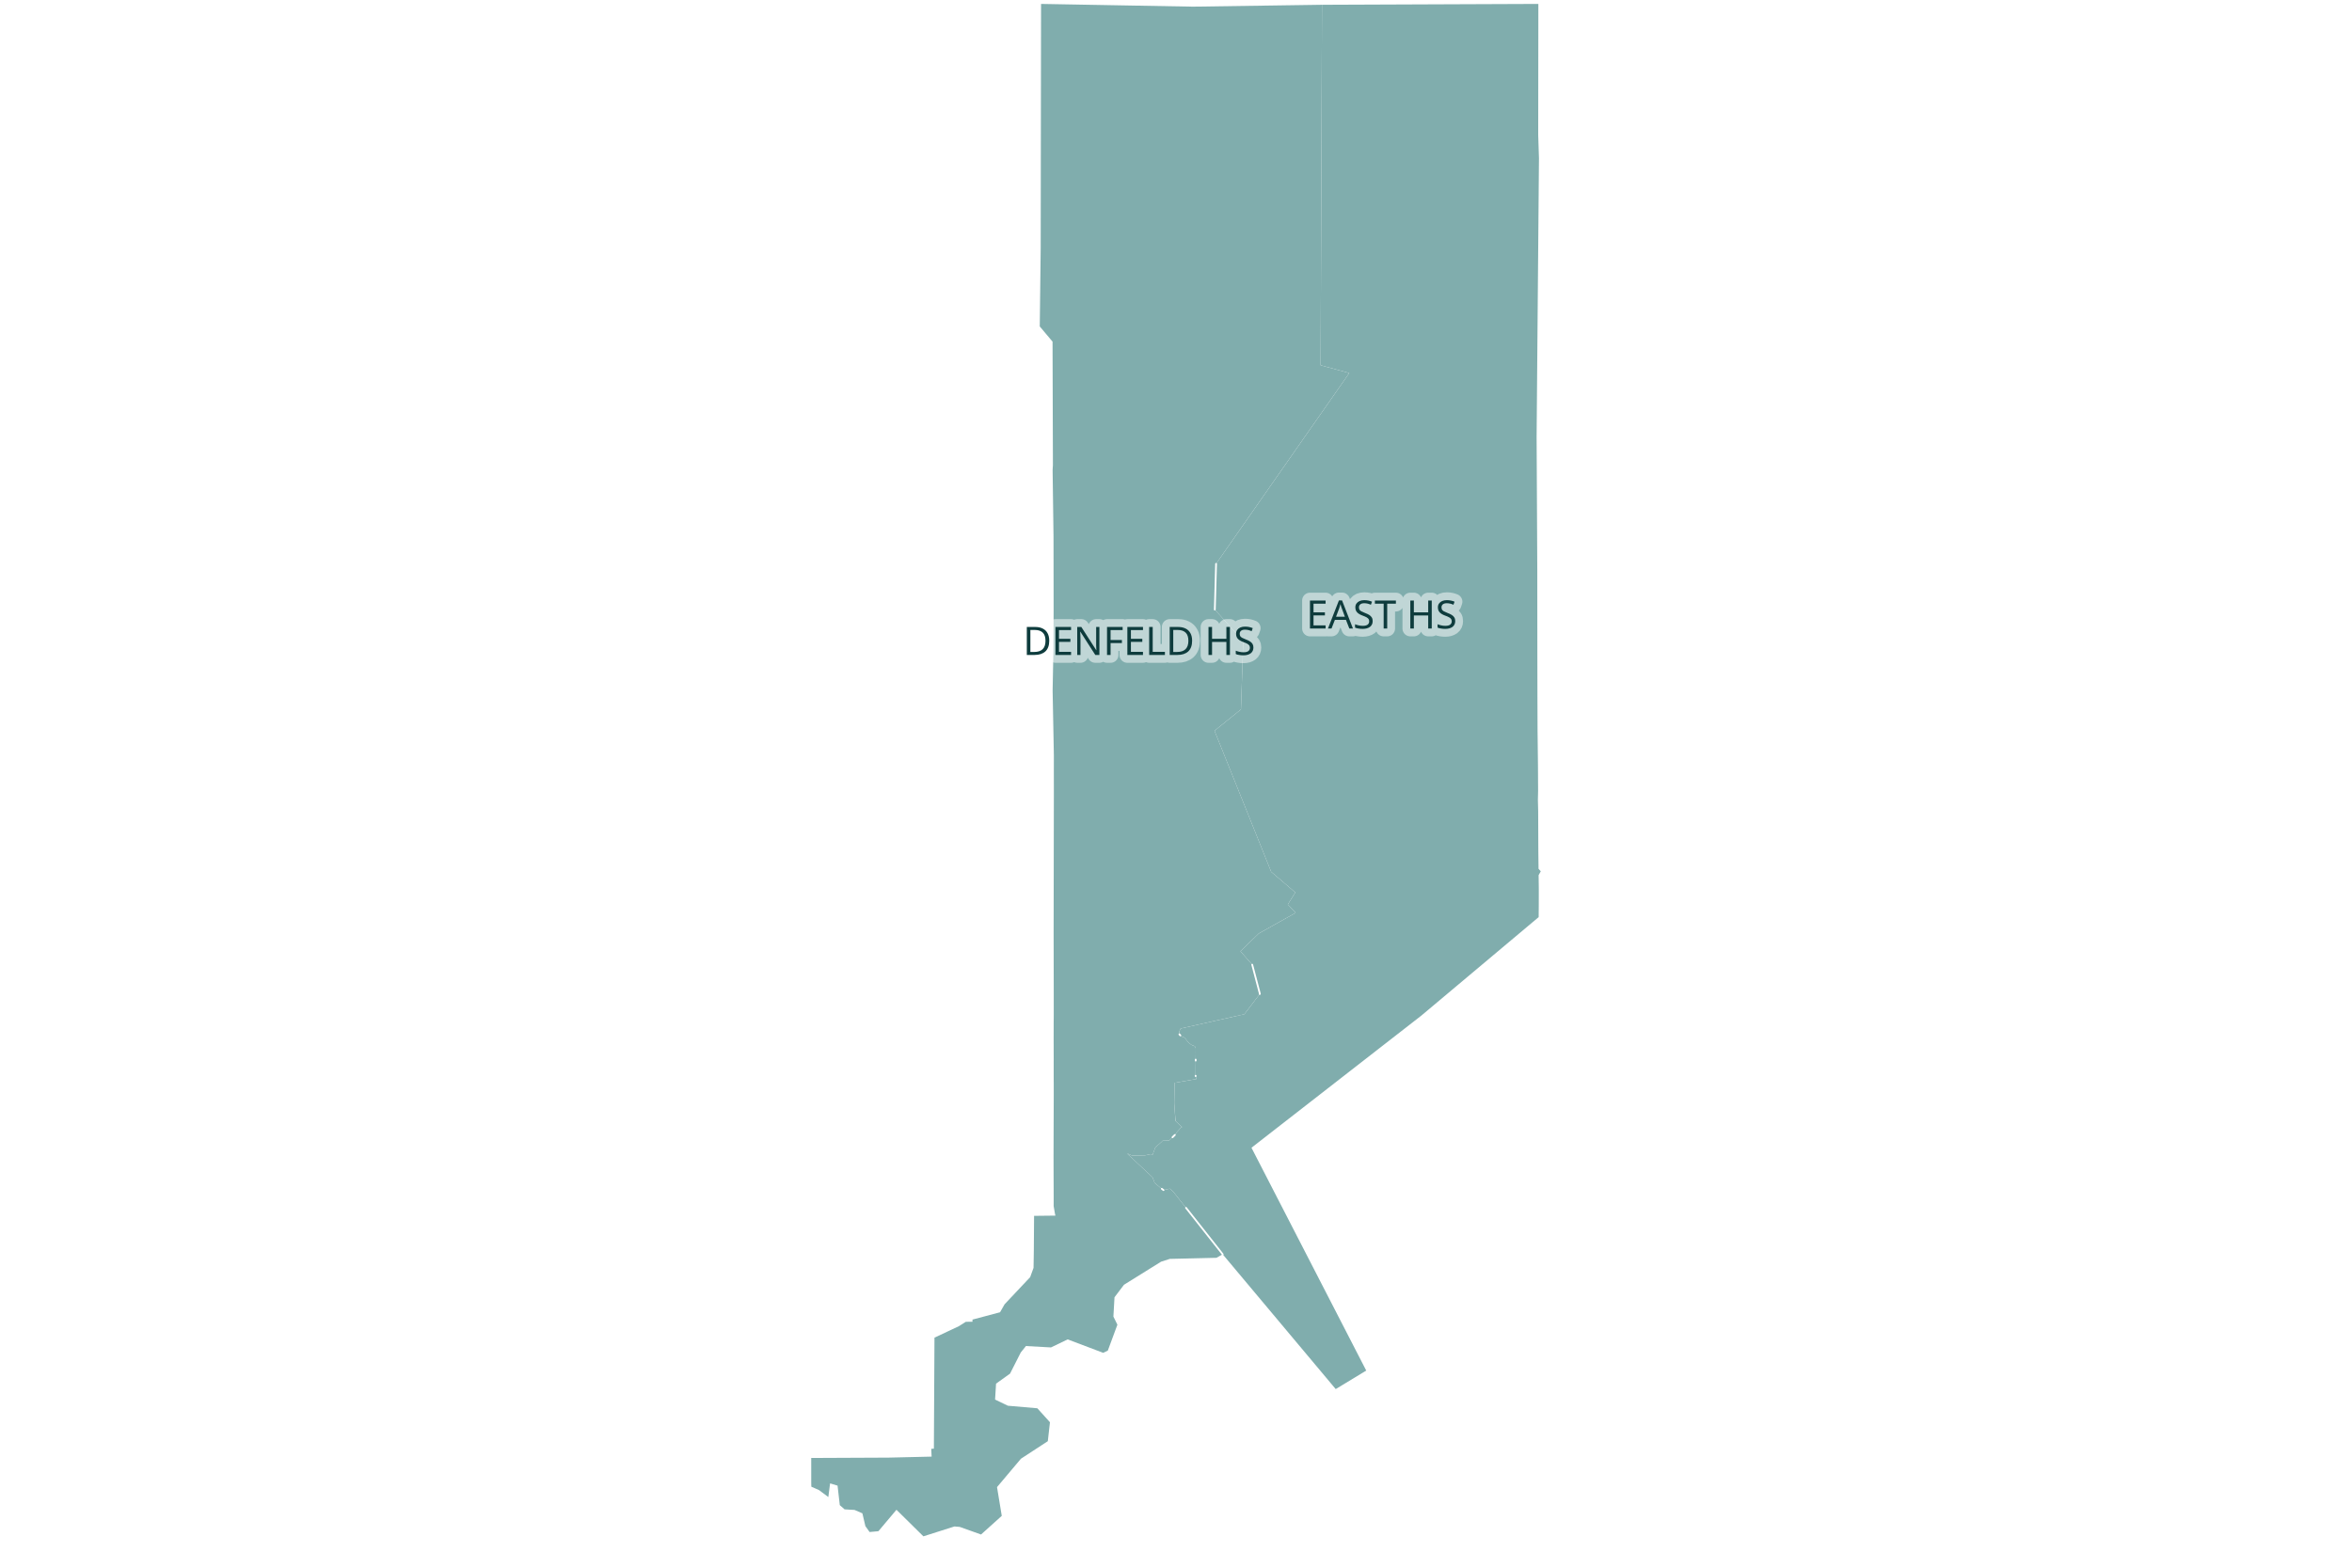
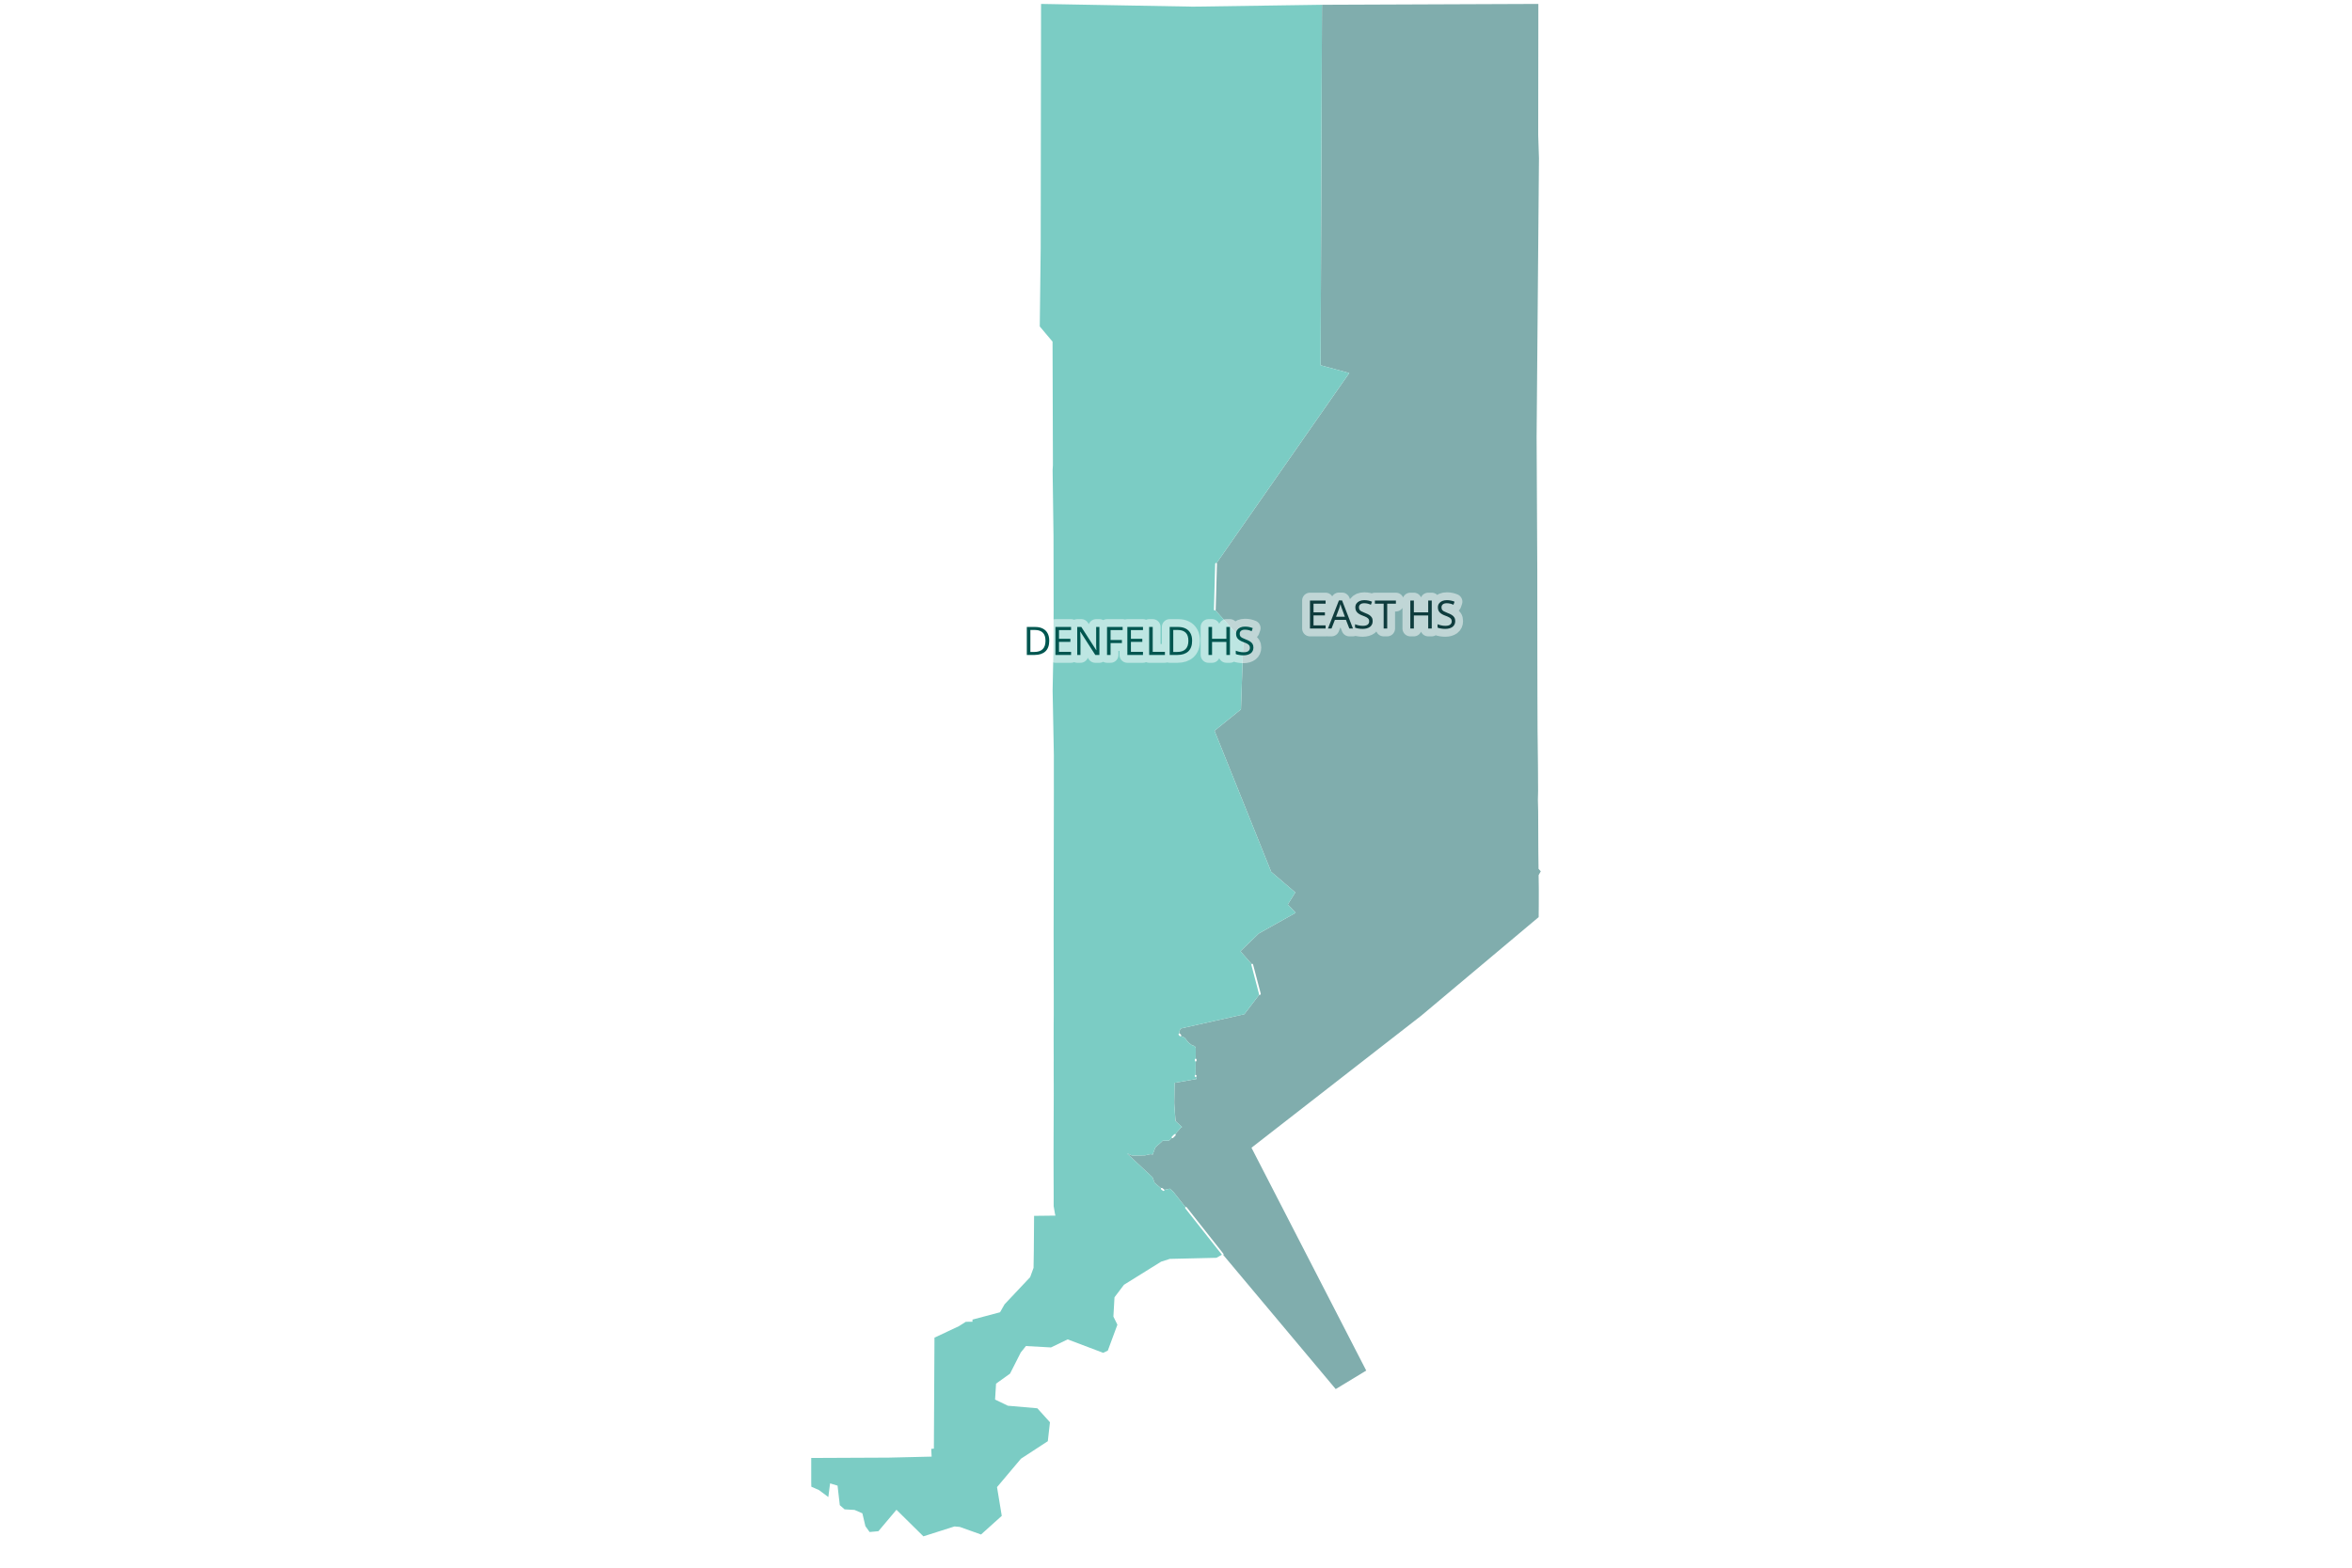
<svg xmlns="http://www.w3.org/2000/svg" id="exportSvg" width="600" height="400">
  <defs />
  <g>
    <g id="header-svg" />
    <g id="chart-svg">
      <g id="map-svg">
        <g id="regions-svg">
          <path d="M311.91,319.034L302.553,307.18L300.109,304.083L299.31,303.07L298.951,302.755L298.814,302.635L298.726,302.561L298.422,302.298L296.819,302.657L296.372,302.32L295.852,301.911L294.558,300.818L294.004,299.375L287.58,293.388L287.841,293.426L287.987,293.473L288.492,293.715L288.732,293.802L288.975,293.834L292.052,293.8L293.48,293.491L293.596,293.491L293.736,293.512L293.854,293.547L293.949,293.586L294.029,293.637L294.688,291.881L295.035,291.477L296.251,290.417L296.599,290.053L298.249,290.01L299.103,289.178L299.704,288.591L299.729,288.512L299.757,288.46L300.26,287.844L300.865,287.167L301.035,286.975L301.37,286.612L301.558,286.56L301.217,286.268L300.741,285.827L300.413,285.527L299.891,285.038L299.587,280.943L299.555,280.459L299.602,277.911L299.65,275.287L305.255,274.312L305.233,274.268L305.185,274.157L305.141,274.045L305.111,273.957L305.068,273.814L305.046,273.729L305.031,273.662L305.017,273.574L305.007,273.487L305.004,273.405L305.003,273.348L304.999,273.074L305.008,272.67L305.011,272.165L305.013,272.004L305.007,271.859L305.01,271.267L305.011,271.008L305.014,270.64L305.02,270.237L305.021,270.137L305.023,269.995L305.024,269.701L305.024,269.618L305.024,269.358L305.026,268.72L305.029,268.557L305.037,268.061L305.034,267.405L305.038,266.985L305.035,266.878L305.036,266.649L305.033,266.515L305.031,266.466L305.024,266.405L305.011,266.346L304.994,266.287L304.972,266.231L304.945,266.176L304.913,266.124L304.877,266.075L304.666,265.886L304.438,265.797L304.365,265.777L304.204,265.731L303.924,265.586L303.448,265.217L303.145,264.959L302.754,264.468L302.572,264.239L302.267,263.856L302.083,263.714L301.377,263.401L301.251,263.315L301.187,263.258L301.108,263.187L300.871,262.912L300.802,262.221L301.193,261.431L305.014,260.573L310.16,259.418L315.212,258.284L317.43,257.786L317.466,257.74L321.366,252.63L321.4,252.585L319.441,245.139L316.436,241.709L318.429,239.784L321.117,237.187L330.439,231.959L330.528,231.909L328.524,229.763L330.438,226.705L324.284,221.446L322.302,216.51L314.001,195.849L311.922,190.673L310.368,186.806L309.824,185.451L316.571,180.008L317.078,164.893L317.154,162.614L309.904,154.544L310.224,142.86L326.822,119.084L330.876,113.277L344.203,94.187L336.892,92.192L336.976,70.058L337.006,62.072L337.24,0.219L348.607,0.174L392.438,0.001L392.4,33.431L392.593,39.381L391.992,110.459L392.165,144.328L392.182,164.785L392.198,175.05L392.206,177.591L392.234,185.355L392.294,190.475L392.325,193.086L392.339,194.294L392.373,200.803L392.32,203.045L392.391,205.92L392.431,216.127L392.476,219.748L392.487,220.68L393.055,221.311L392.506,222.3L392.53,224.187L392.552,225.958L392.542,230.205L392.515,233.006L371.763,250.428L362.586,258.133L350.908,267.22L338.648,276.76L336.851,278.158L334.309,280.136L325.128,287.279L321.075,290.433L319.254,291.85L348.529,348.706L340.745,353.427L313.415,320.829Z" stroke="null" id="EAST HS" transform="translate(0, 1) translate(0,0) scale(1)" style="fill: rgb(128, 173, 173); mix-blend-mode: normal;" />
-           <path d="M317.431,257.802L315.212,258.284L310.16,259.418L305.014,260.573L301.193,261.431L300.802,262.221L300.871,262.912L301.105,263.182L301.187,263.258L301.251,263.315L301.377,263.401L302.083,263.714L302.267,263.856L302.572,264.239L302.754,264.468L303.145,264.959L303.448,265.217L303.924,265.586L304.204,265.731L304.365,265.777L304.438,265.797L304.659,265.882L304.784,265.976L304.913,266.124L304.942,266.172L304.972,266.231L304.994,266.287L305.011,266.346L305.024,266.405L305.031,266.466L305.033,266.515L305.036,266.645L305.035,266.878L305.038,266.985L305.034,267.405L305.037,268.061L305.029,268.557L305.026,268.72L305.024,269.358L305.024,269.618L305.024,269.701L305.023,269.995L305.021,270.137L305.02,270.237L305.014,270.64L305.011,271.008L305.01,271.267L305.007,271.859L305.012,271.979L305.011,272.165L305.008,272.67L304.999,273.074L305.003,273.348L305.003,273.389L305.007,273.487L305.017,273.574L305.031,273.662L305.046,273.729L305.068,273.814L305.102,273.93L305.141,274.045L305.185,274.157L305.233,274.268L305.255,274.312L299.65,275.287L299.602,277.911L299.555,280.456L299.587,280.943L299.857,285.005L300.41,285.524L300.741,285.827L301.217,286.268L301.533,286.539L301.37,286.612L301.035,286.975L300.865,287.167L300.26,287.844L299.757,288.46L299.729,288.512L299.704,288.591L299.103,289.178L298.249,290.01L296.599,290.053L296.267,290.403L295.038,291.473L294.688,291.881L294.029,293.637L293.949,293.586L293.854,293.547L293.736,293.512L293.596,293.491L293.48,293.491L292.052,293.8L288.975,293.834L288.732,293.802L288.492,293.715L287.987,293.473L287.841,293.426L287.583,293.388L294.004,299.375L294.558,300.818L295.852,301.911L296.372,302.32L296.819,302.657L298.422,302.298L298.726,302.561L298.814,302.635L298.951,302.755L299.31,303.07L300.109,304.083L302.553,307.18L311.91,319.034L310.329,319.931L298.43,320.208L296.195,320.922L293.36,322.686L286.721,326.819L284.31,330.005L284.031,334.93L285.051,336.999L282.607,343.61L281.435,344.179L272.364,340.75L268.111,342.8L261.725,342.446L260.405,344.079L257.664,349.484L254.097,352.038L253.846,356.103L257.113,357.675L264.629,358.327L267.846,361.89L267.301,366.721L260.444,371.199L254.343,378.44L255.55,385.775L250.266,390.532L244.847,388.6L243.486,388.479L235.56,391L228.689,384.222L224.083,389.691L221.836,389.898L220.765,388.4L219.993,385.124L217.992,384.265L215.453,384.116L214.234,383.044L213.663,378.061L211.759,377.488L211.31,380.973L208.922,379.196L206.972,378.336L206.948,377.33L206.945,371.006L226.732,370.916L237.658,370.659L237.562,368.676L238.235,368.623L238.387,340.306L244.601,337.387L246.383,336.258L248.073,336.251L248.077,335.927L248.082,335.696L255.112,333.829L256.267,331.801L258.986,328.912L261.655,326.079L262.795,324.868L263.659,322.497L263.699,320.13L263.73,318.075L263.754,314.786L263.795,309.229L269.246,309.167L269.133,308.738L268.789,306.734L268.796,304.177L268.791,303.764L268.789,302.369L268.773,299.014L268.768,297.064L268.765,296.441L268.76,293.863L268.768,291.426L268.776,288.708L268.812,278.378L268.811,277.012L268.81,275.807L268.802,274.572L268.797,273.322L268.797,273.11L268.797,269.973L268.804,269.369L268.798,268.085L268.785,263.681L268.789,262.921L268.793,260.388L268.815,257.767L268.813,253.14L268.781,237.133L268.842,200.994L268.836,195.819L268.842,191.683L268.525,175.192L268.728,164.942L268.767,157.193L268.78,154.663L268.753,135.91L268.524,118.895L268.6,117.661L268.507,86.171L265.246,82.291L265.483,62.389L265.575,0L304.338,0.697L337.24,0.219L337.006,62.072L336.976,70.058L336.892,92.192L344.203,94.187L330.876,113.277L326.822,119.084L310.224,142.86L309.904,154.536L317.154,162.614L317.078,164.893L316.571,180.008L309.824,185.451L310.368,186.806L311.922,190.673L314.001,195.849L322.302,216.51L324.284,221.446L330.438,226.705L328.524,229.763L330.528,231.909L330.439,231.959L321.135,237.169L318.429,239.784L316.436,241.709L319.441,245.139L321.4,252.585L321.366,252.63L317.466,257.74Z" stroke="null" id="DENFELD HS" transform="translate(0, 1) translate(0,0) scale(1)" style="fill: rgb(128, 173, 173); mix-blend-mode: normal;" />
+           <path d="M317.431,257.802L315.212,258.284L310.16,259.418L305.014,260.573L301.193,261.431L300.802,262.221L300.871,262.912L301.105,263.182L301.187,263.258L301.251,263.315L301.377,263.401L302.083,263.714L302.267,263.856L302.572,264.239L302.754,264.468L303.145,264.959L303.448,265.217L303.924,265.586L304.204,265.731L304.365,265.777L304.438,265.797L304.659,265.882L304.784,265.976L304.913,266.124L304.942,266.172L304.972,266.231L304.994,266.287L305.011,266.346L305.024,266.405L305.031,266.466L305.033,266.515L305.036,266.645L305.035,266.878L305.038,266.985L305.034,267.405L305.037,268.061L305.029,268.557L305.026,268.72L305.024,269.358L305.024,269.618L305.024,269.701L305.023,269.995L305.021,270.137L305.02,270.237L305.014,270.64L305.011,271.008L305.01,271.267L305.007,271.859L305.012,271.979L305.011,272.165L305.008,272.67L304.999,273.074L305.003,273.348L305.003,273.389L305.007,273.487L305.017,273.574L305.031,273.662L305.046,273.729L305.068,273.814L305.102,273.93L305.141,274.045L305.185,274.157L305.233,274.268L305.255,274.312L299.65,275.287L299.602,277.911L299.555,280.456L299.587,280.943L299.857,285.005L300.41,285.524L300.741,285.827L301.217,286.268L301.533,286.539L301.37,286.612L301.035,286.975L300.865,287.167L300.26,287.844L299.757,288.46L299.729,288.512L299.704,288.591L299.103,289.178L298.249,290.01L296.599,290.053L296.267,290.403L295.038,291.473L294.688,291.881L294.029,293.637L293.949,293.586L293.854,293.547L293.736,293.512L293.596,293.491L293.48,293.491L292.052,293.8L288.975,293.834L288.732,293.802L288.492,293.715L287.987,293.473L287.841,293.426L287.583,293.388L294.004,299.375L294.558,300.818L295.852,301.911L296.372,302.32L296.819,302.657L298.422,302.298L298.726,302.561L298.814,302.635L298.951,302.755L299.31,303.07L300.109,304.083L302.553,307.18L311.91,319.034L310.329,319.931L298.43,320.208L296.195,320.922L293.36,322.686L286.721,326.819L284.31,330.005L284.031,334.93L285.051,336.999L282.607,343.61L281.435,344.179L272.364,340.75L268.111,342.8L261.725,342.446L260.405,344.079L257.664,349.484L254.097,352.038L253.846,356.103L257.113,357.675L264.629,358.327L267.846,361.89L267.301,366.721L260.444,371.199L254.343,378.44L255.55,385.775L250.266,390.532L244.847,388.6L243.486,388.479L235.56,391L228.689,384.222L224.083,389.691L221.836,389.898L220.765,388.4L219.993,385.124L217.992,384.265L215.453,384.116L214.234,383.044L213.663,378.061L211.759,377.488L211.31,380.973L208.922,379.196L206.972,378.336L206.948,377.33L206.945,371.006L226.732,370.916L237.658,370.659L237.562,368.676L238.235,368.623L238.387,340.306L244.601,337.387L246.383,336.258L248.073,336.251L248.077,335.927L248.082,335.696L255.112,333.829L256.267,331.801L258.986,328.912L261.655,326.079L262.795,324.868L263.659,322.497L263.699,320.13L263.73,318.075L263.754,314.786L263.795,309.229L269.246,309.167L269.133,308.738L268.789,306.734L268.796,304.177L268.791,303.764L268.789,302.369L268.773,299.014L268.768,297.064L268.765,296.441L268.76,293.863L268.768,291.426L268.776,288.708L268.812,278.378L268.811,277.012L268.81,275.807L268.802,274.572L268.797,273.322L268.797,273.11L268.797,269.973L268.804,269.369L268.798,268.085L268.785,263.681L268.789,262.921L268.793,260.388L268.815,257.767L268.813,253.14L268.781,237.133L268.842,200.994L268.836,195.819L268.842,191.683L268.525,175.192L268.728,164.942L268.767,157.193L268.78,154.663L268.753,135.91L268.524,118.895L268.6,117.661L268.507,86.171L265.246,82.291L265.483,62.389L265.575,0L304.338,0.697L337.24,0.219L337.006,62.072L336.976,70.058L336.892,92.192L344.203,94.187L330.876,113.277L326.822,119.084L310.224,142.86L309.904,154.536L317.154,162.614L317.078,164.893L316.571,180.008L309.824,185.451L310.368,186.806L311.922,190.673L314.001,195.849L322.302,216.51L324.284,221.446L330.438,226.705L328.524,229.763L330.528,231.909L330.439,231.959L321.135,237.169L318.429,239.784L316.436,241.709L319.441,245.139L321.4,252.585L321.366,252.63L317.466,257.74Z" stroke="null" id="DENFELD HS" transform="translate(0, 1) translate(0,0) scale(1)" style="fill: rgb(123, 204, 196); mix-blend-mode: normal;" />
        </g>
        <path d="M311.91,319.034L302.553,307.18M296.819,302.657L296.372,302.32M299.103,289.178L299.704,288.591M305.017,273.574L305.007,273.487M305.003,273.398M305.024,269.618L305.024,269.358M304.806,265.996M301.105,263.182L300.871,262.912M321.366,252.63L321.4,252.585L319.441,245.139M309.904,154.536L310.224,142.86" stroke="rgb(255,255,255)" transform="translate(0, 1) translate(0,0) scale(1)" style="stroke-width: 0.45; stroke-linejoin: round; stroke-linecap: round; fill: none; mix-blend-mode: normal;" />
        <g id="labels-svg">
          <g id="DENFELD-svg HS-svg">
            <text transform="translate(259.0691, 157.1143)" fill="undefined" style="stroke: rgb(255, 255, 255); stroke-width: 4; stroke-linejoin: round; stroke-linecap: butt; opacity: 0.5; font-family: BentonSans; font-weight: 400; font-size: 10px;">
              <tspan x="1.906" dy="10">DENFELD HS</tspan>
            </text>
-             <text transform="translate(259.0691, 157.1143)" fill="rgb(14, 60, 61)" style="opacity: 1; font-family: BentonSans; font-weight: 400; font-size: 10px;">
+             <text transform="translate(259.0691, 157.1143)" fill="rgb(0, 86, 80)" style="opacity: 1; font-family: BentonSans; font-weight: 400; font-size: 10px;">
              <tspan x="1.906" dy="10">DENFELD HS</tspan>
            </text>
          </g>
          <g id="EAST-svg HS-svg">
            <text transform="translate(331.1842, 150.3687)" fill="undefined" style="stroke: rgb(255, 255, 255); stroke-width: 4; stroke-linejoin: round; stroke-linecap: butt; opacity: 0.5; font-family: BentonSans; font-weight: 400; font-size: 10px;">
              <tspan x="2.023" dy="10">EAST HS</tspan>
            </text>
            <text transform="translate(331.1842, 150.3687)" fill="rgb(14, 60, 61)" style="opacity: 1; font-family: BentonSans; font-weight: 400; font-size: 10px;">
              <tspan x="2.023" dy="10">EAST HS</tspan>
            </text>
          </g>
        </g>
      </g>
    </g>
    <g id="footer-svg">
      <g id="footer-inner-svg">
        <g id="footer-main-svg" />
      </g>
    </g>
  </g>
</svg>
